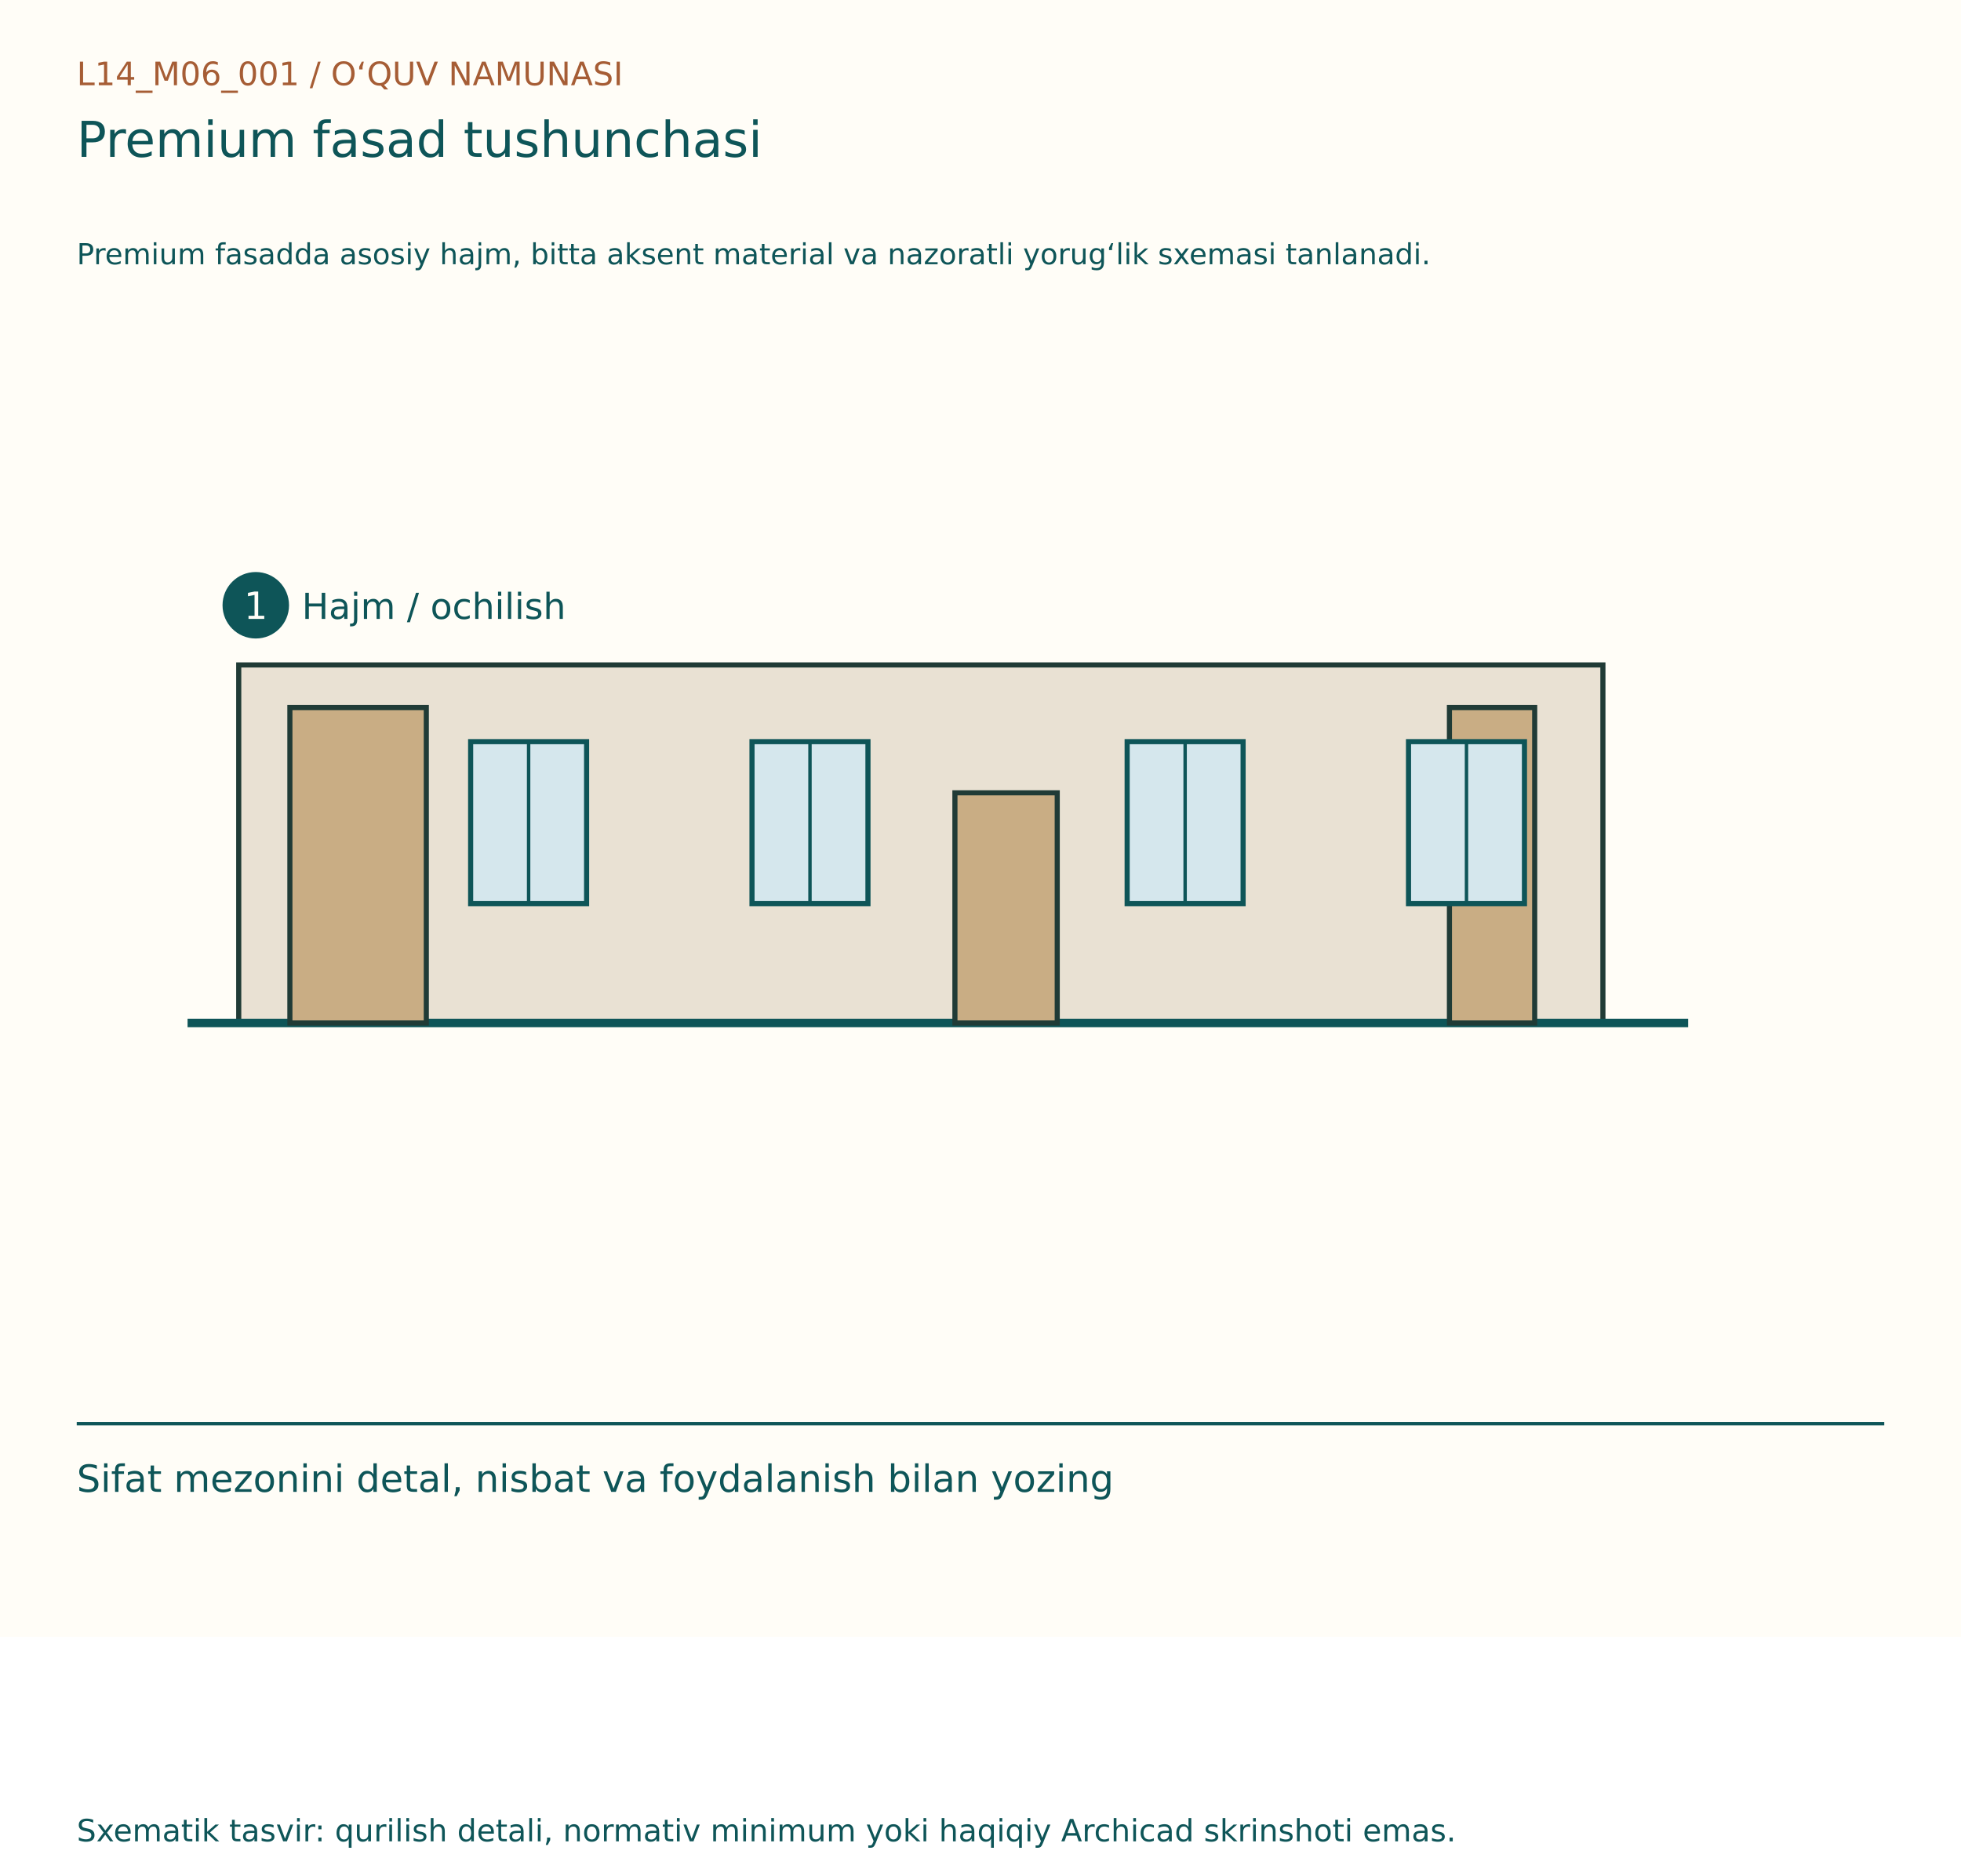
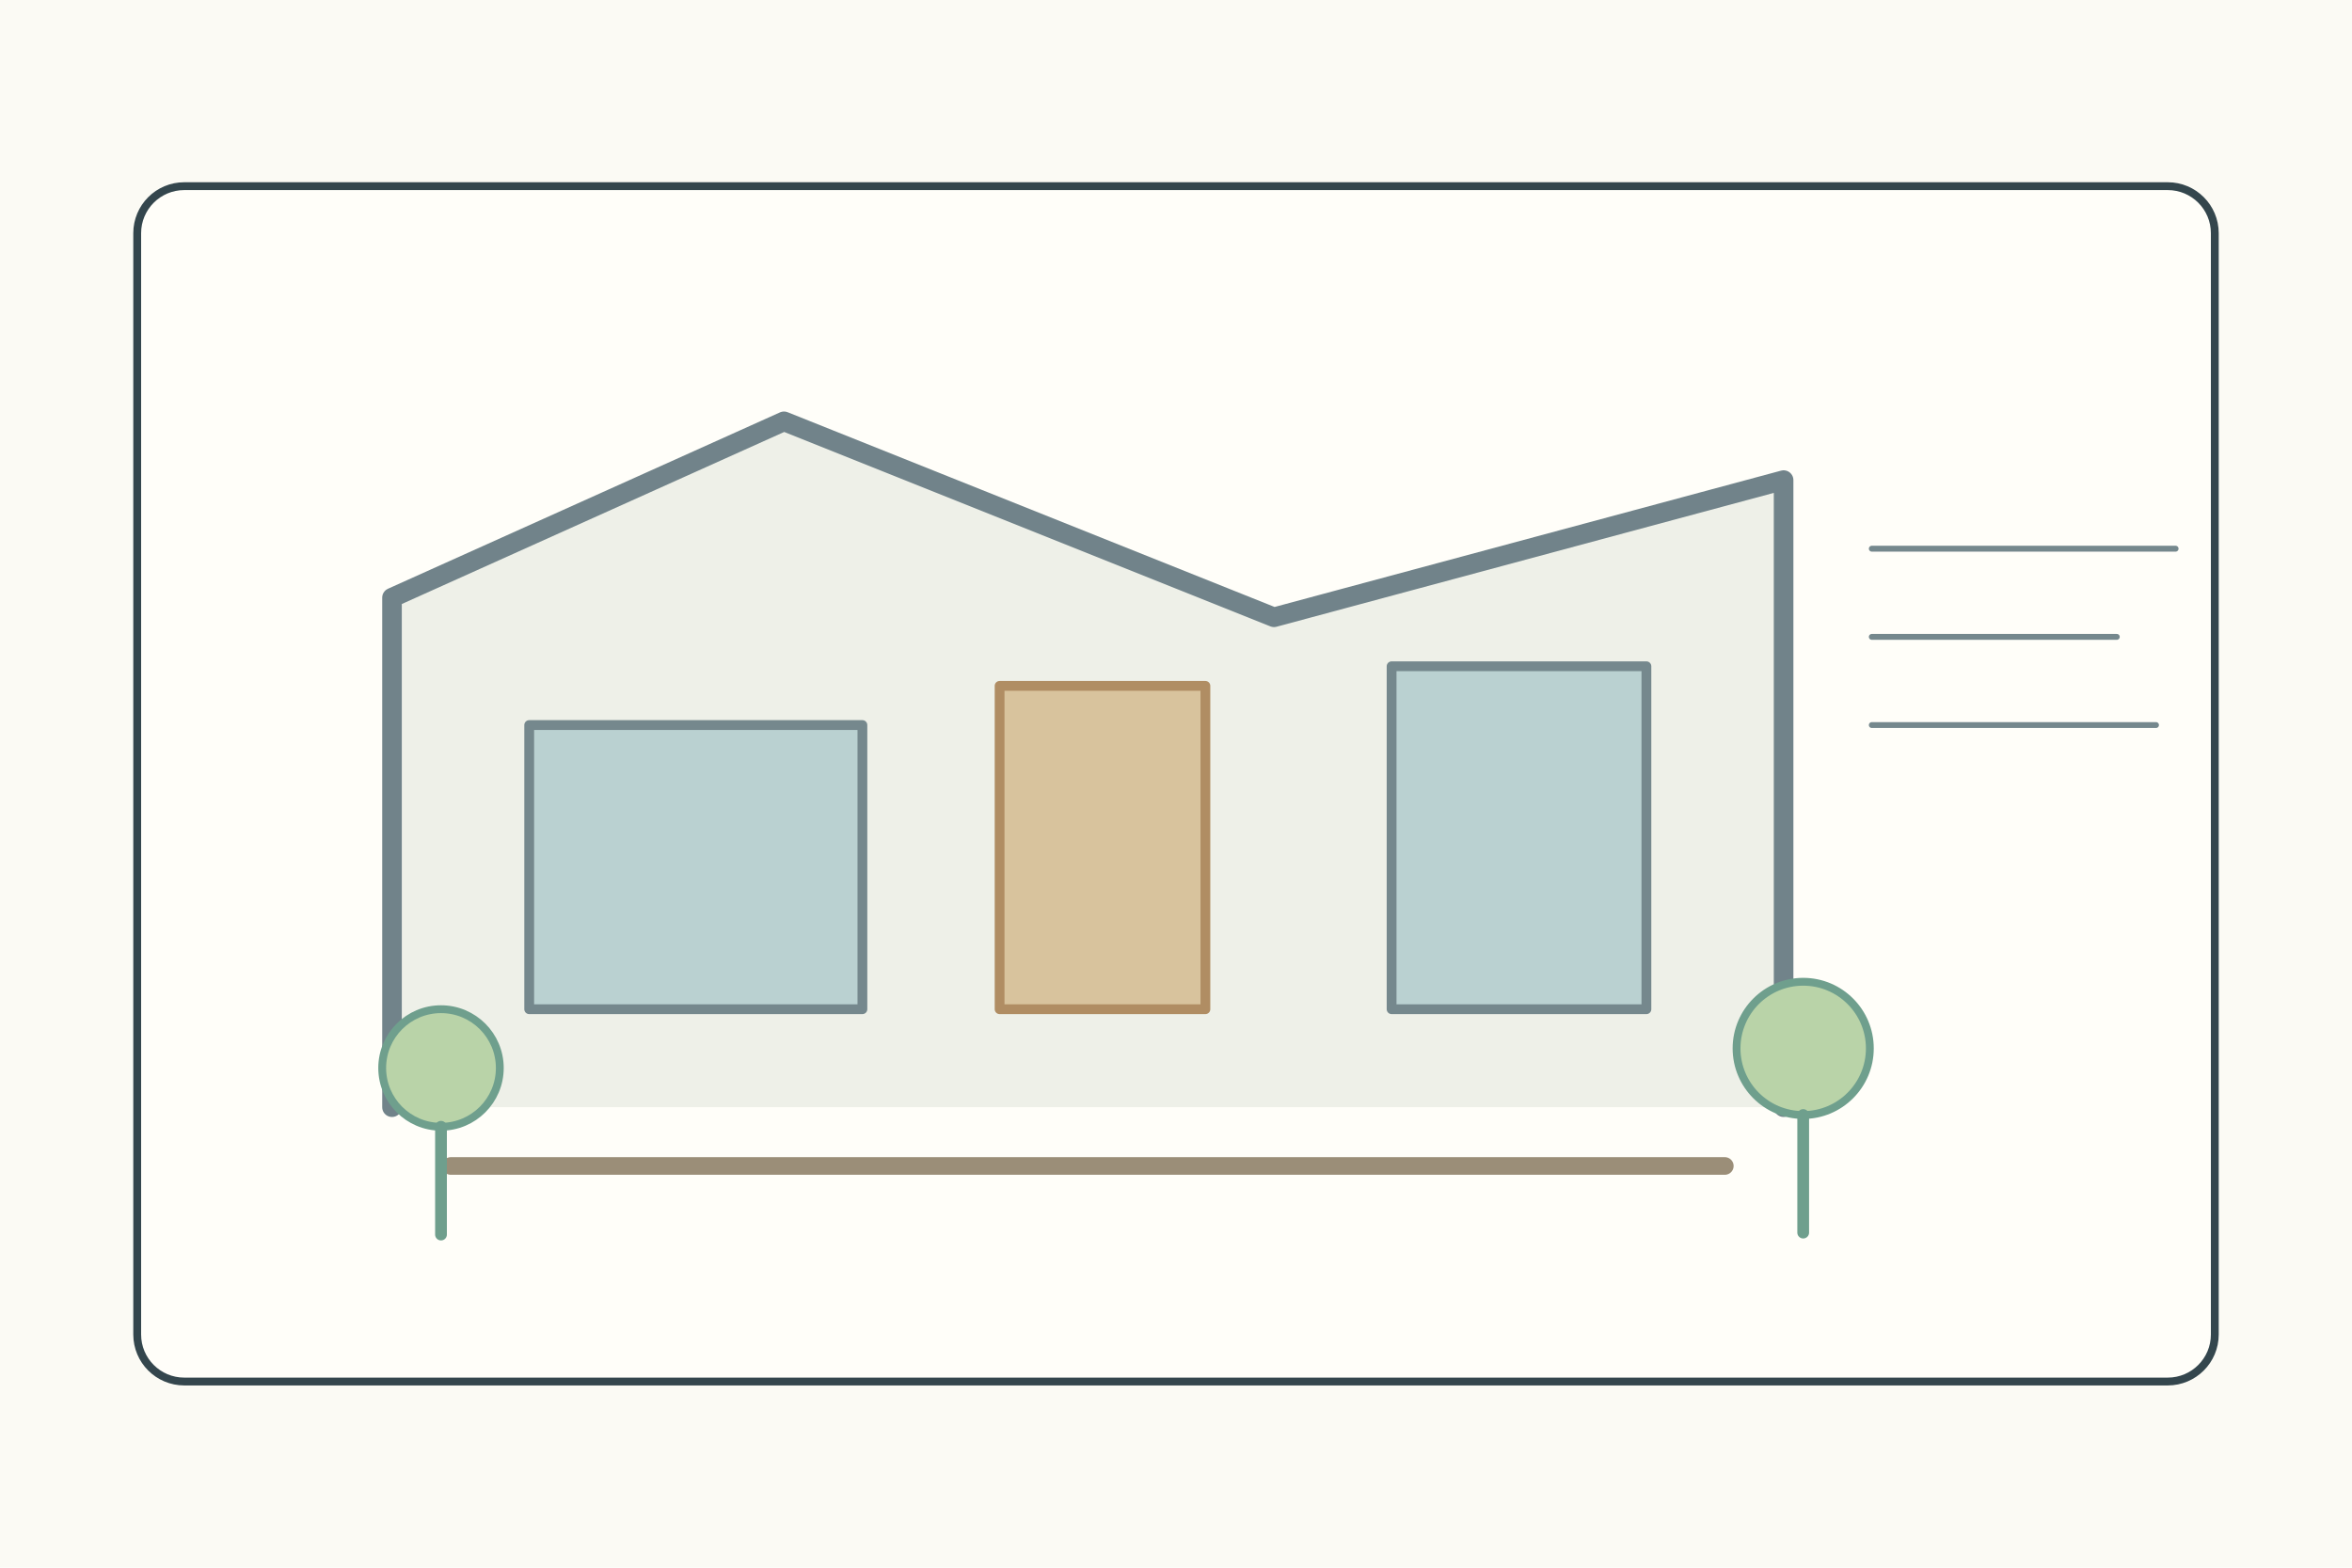
- <svg xmlns="http://www.w3.org/2000/svg" width="1150" height="1100" viewBox="0 0 1150 1100">
-   <rect width="1150" height="960" fill="#FFFDF7" />
-   <g font-family="DejaVu Sans, Segoe UI, sans-serif">
-     <text x="45" y="50" font-size="19" fill="#A65D35">L14_M06_001  /  O‘QUV NAMUNASI</text>
-     <text x="45" y="92" font-size="29" fill="#0E5558">Premium fasad tushunchasi</text>
-     <text x="45" y="155" font-size="17" fill="#0E5558">Premium fasadda asosiy hajm, bitta aksent material va nazoratli yorug‘lik sxemasi tanlanadi.</text>
-     <g transform="translate(0,80)">
-       <rect x="140" y="310" width="800" height="210" fill="#E9E1D3" stroke="#203B36" stroke-width="3" />
-       <line x1="110" y1="520" x2="990" y2="520" stroke="#0E5558" stroke-width="5" />
-       <rect x="170" y="335" width="80" height="185" fill="#C9AD84" stroke="#203B36" stroke-width="3" />
-       <rect x="850" y="335" width="50" height="185" fill="#C9AD84" stroke="#203B36" stroke-width="3" />
-       <rect x="560" y="385" width="60" height="135" fill="#C9AD84" stroke="#203B36" stroke-width="3" />
-       <rect x="276.0" y="355" width="68" height="95" fill="#D5E7ED" stroke="#0E5558" stroke-width="3" />
-       <line x1="310" y1="355" x2="310" y2="450" stroke="#0E5558" stroke-width="2" />
-       <rect x="441.0" y="355" width="68" height="95" fill="#D5E7ED" stroke="#0E5558" stroke-width="3" />
-       <line x1="475" y1="355" x2="475" y2="450" stroke="#0E5558" stroke-width="2" />
-       <rect x="661.0" y="355" width="68" height="95" fill="#D5E7ED" stroke="#0E5558" stroke-width="3" />
-       <line x1="695" y1="355" x2="695" y2="450" stroke="#0E5558" stroke-width="2" />
-       <rect x="826.0" y="355" width="68" height="95" fill="#D5E7ED" stroke="#0E5558" stroke-width="3" />
-       <line x1="860" y1="355" x2="860" y2="450" stroke="#0E5558" stroke-width="2" />
-       <circle cx="150" cy="275" r="18" fill="#0E5558" stroke="#0E5558" stroke-width="3" />
-       <text x="143" y="283" font-size="22" fill="#FFFDF7">1</text>
-       <text x="177" y="283" font-size="21" fill="#0E5558">Hajm / ochilish</text>
+ <svg xmlns="http://www.w3.org/2000/svg" width="1200" height="800">
+   <rect width="1200" height="800" fill="#fbfaf4" />
+   <g stroke="#34464d" stroke-width="4" fill="none" stroke-linecap="round" stroke-linejoin="round">
+     <rect x="70" y="95" width="1060" height="610" rx="24" fill="#fffef9" />
+     <g transform="translate(120 145)">
+       <path d="M80 420V160l200-90 250 100 260-70v320" fill="#eef0e8" stroke="#71838a" stroke-width="10" />
+       <rect x="150" y="225" width="170" height="145" fill="#bad1d1" stroke="#75888d" stroke-width="5" />
+       <rect x="390" y="205" width="105" height="165" fill="#d8c39d" stroke="#b08d63" stroke-width="5" />
+       <rect x="590" y="195" width="130" height="175" fill="#bad1d1" stroke="#75888d" stroke-width="5" />
+       <path d="M110 450H760" stroke="#9b8e78" stroke-width="9" />
+       <g fill="#b9d3a8" stroke="#6f9f8d">
+         <circle cx="105" cy="400" r="30" />
+         <circle cx="800" cy="390" r="34" />
+       </g>
+       <path d="M105 430v55M800 424v60" stroke="#6f9f8d" stroke-width="6" />
+       <path d="M835 135h155M835 180h125M835 225h145" stroke="#75888d" stroke-width="3" />
    </g>
-     <line x1="45" y1="835" x2="1105" y2="835" stroke="#0E5558" stroke-width="2" />
-     <text x="45" y="875" font-size="22" fill="#0E5558">Sifat mezonini detal, nisbat va foydalanish bilan yozing</text>
-     <text x="45" y="1080" font-size="18" fill="#0E5558">Sxematik tasvir: qurilish detali, normativ minimum yoki haqiqiy Archicad skrinshoti emas.</text>
  </g>
</svg>
